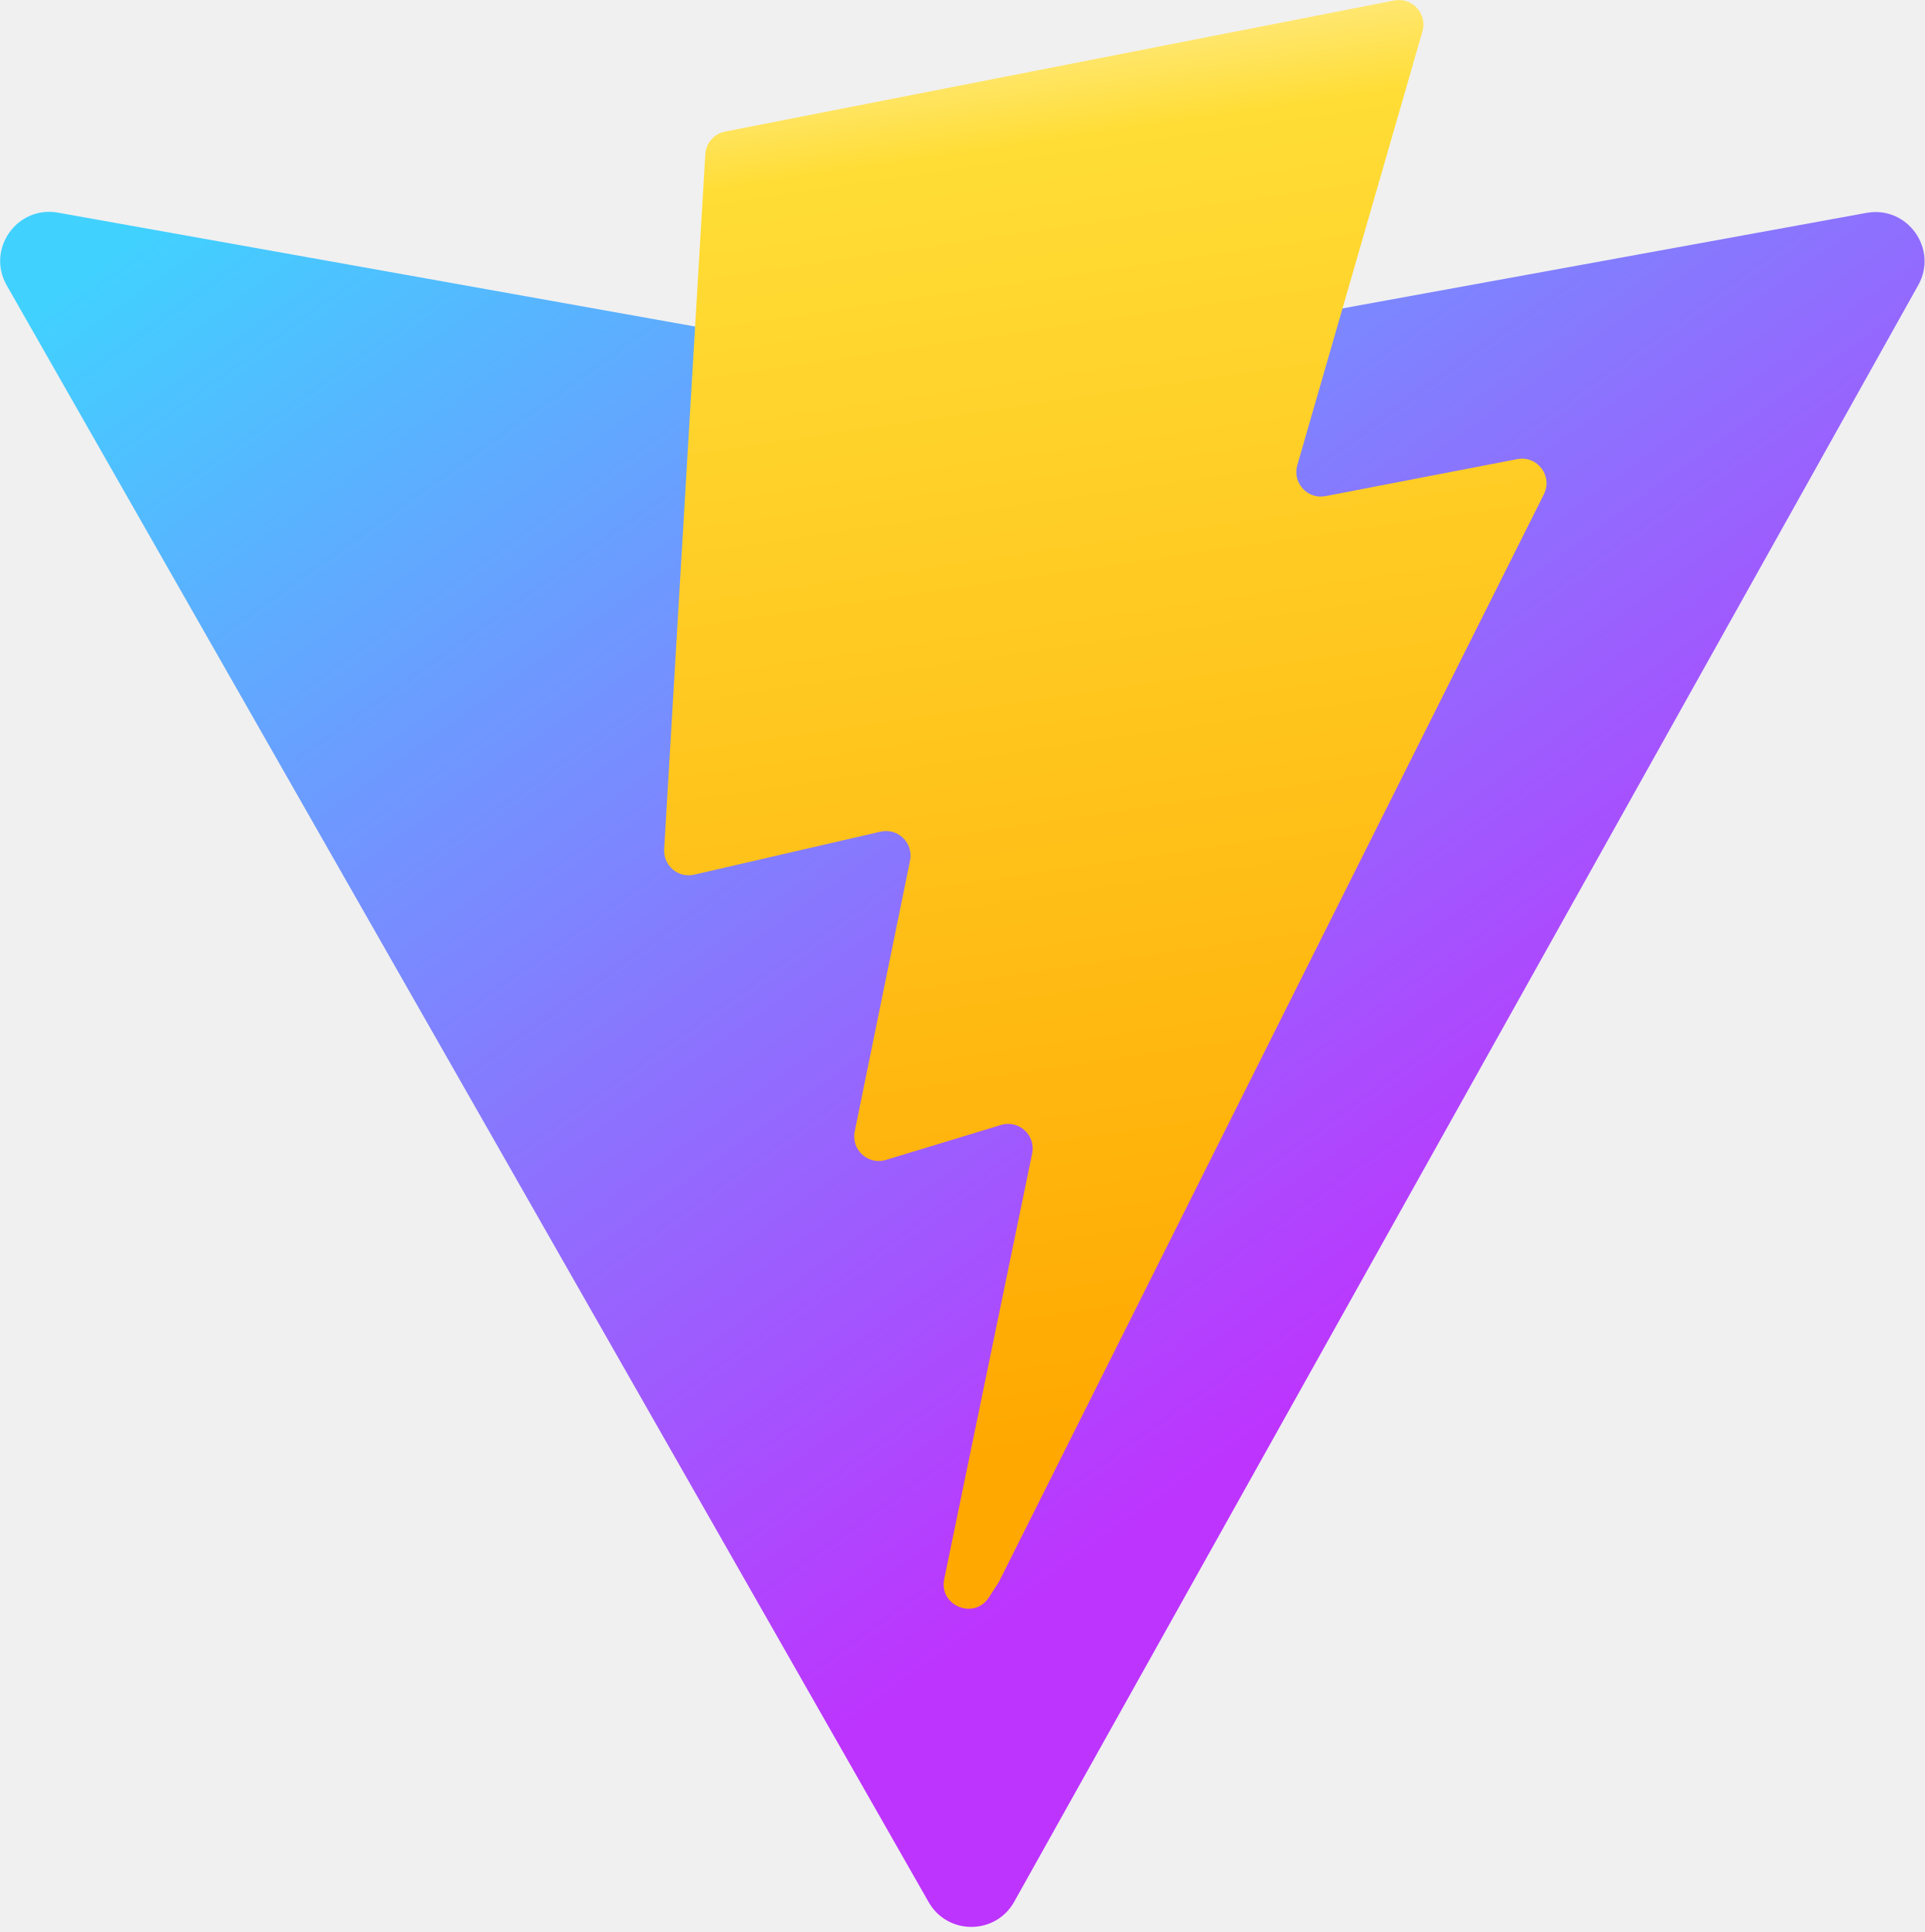
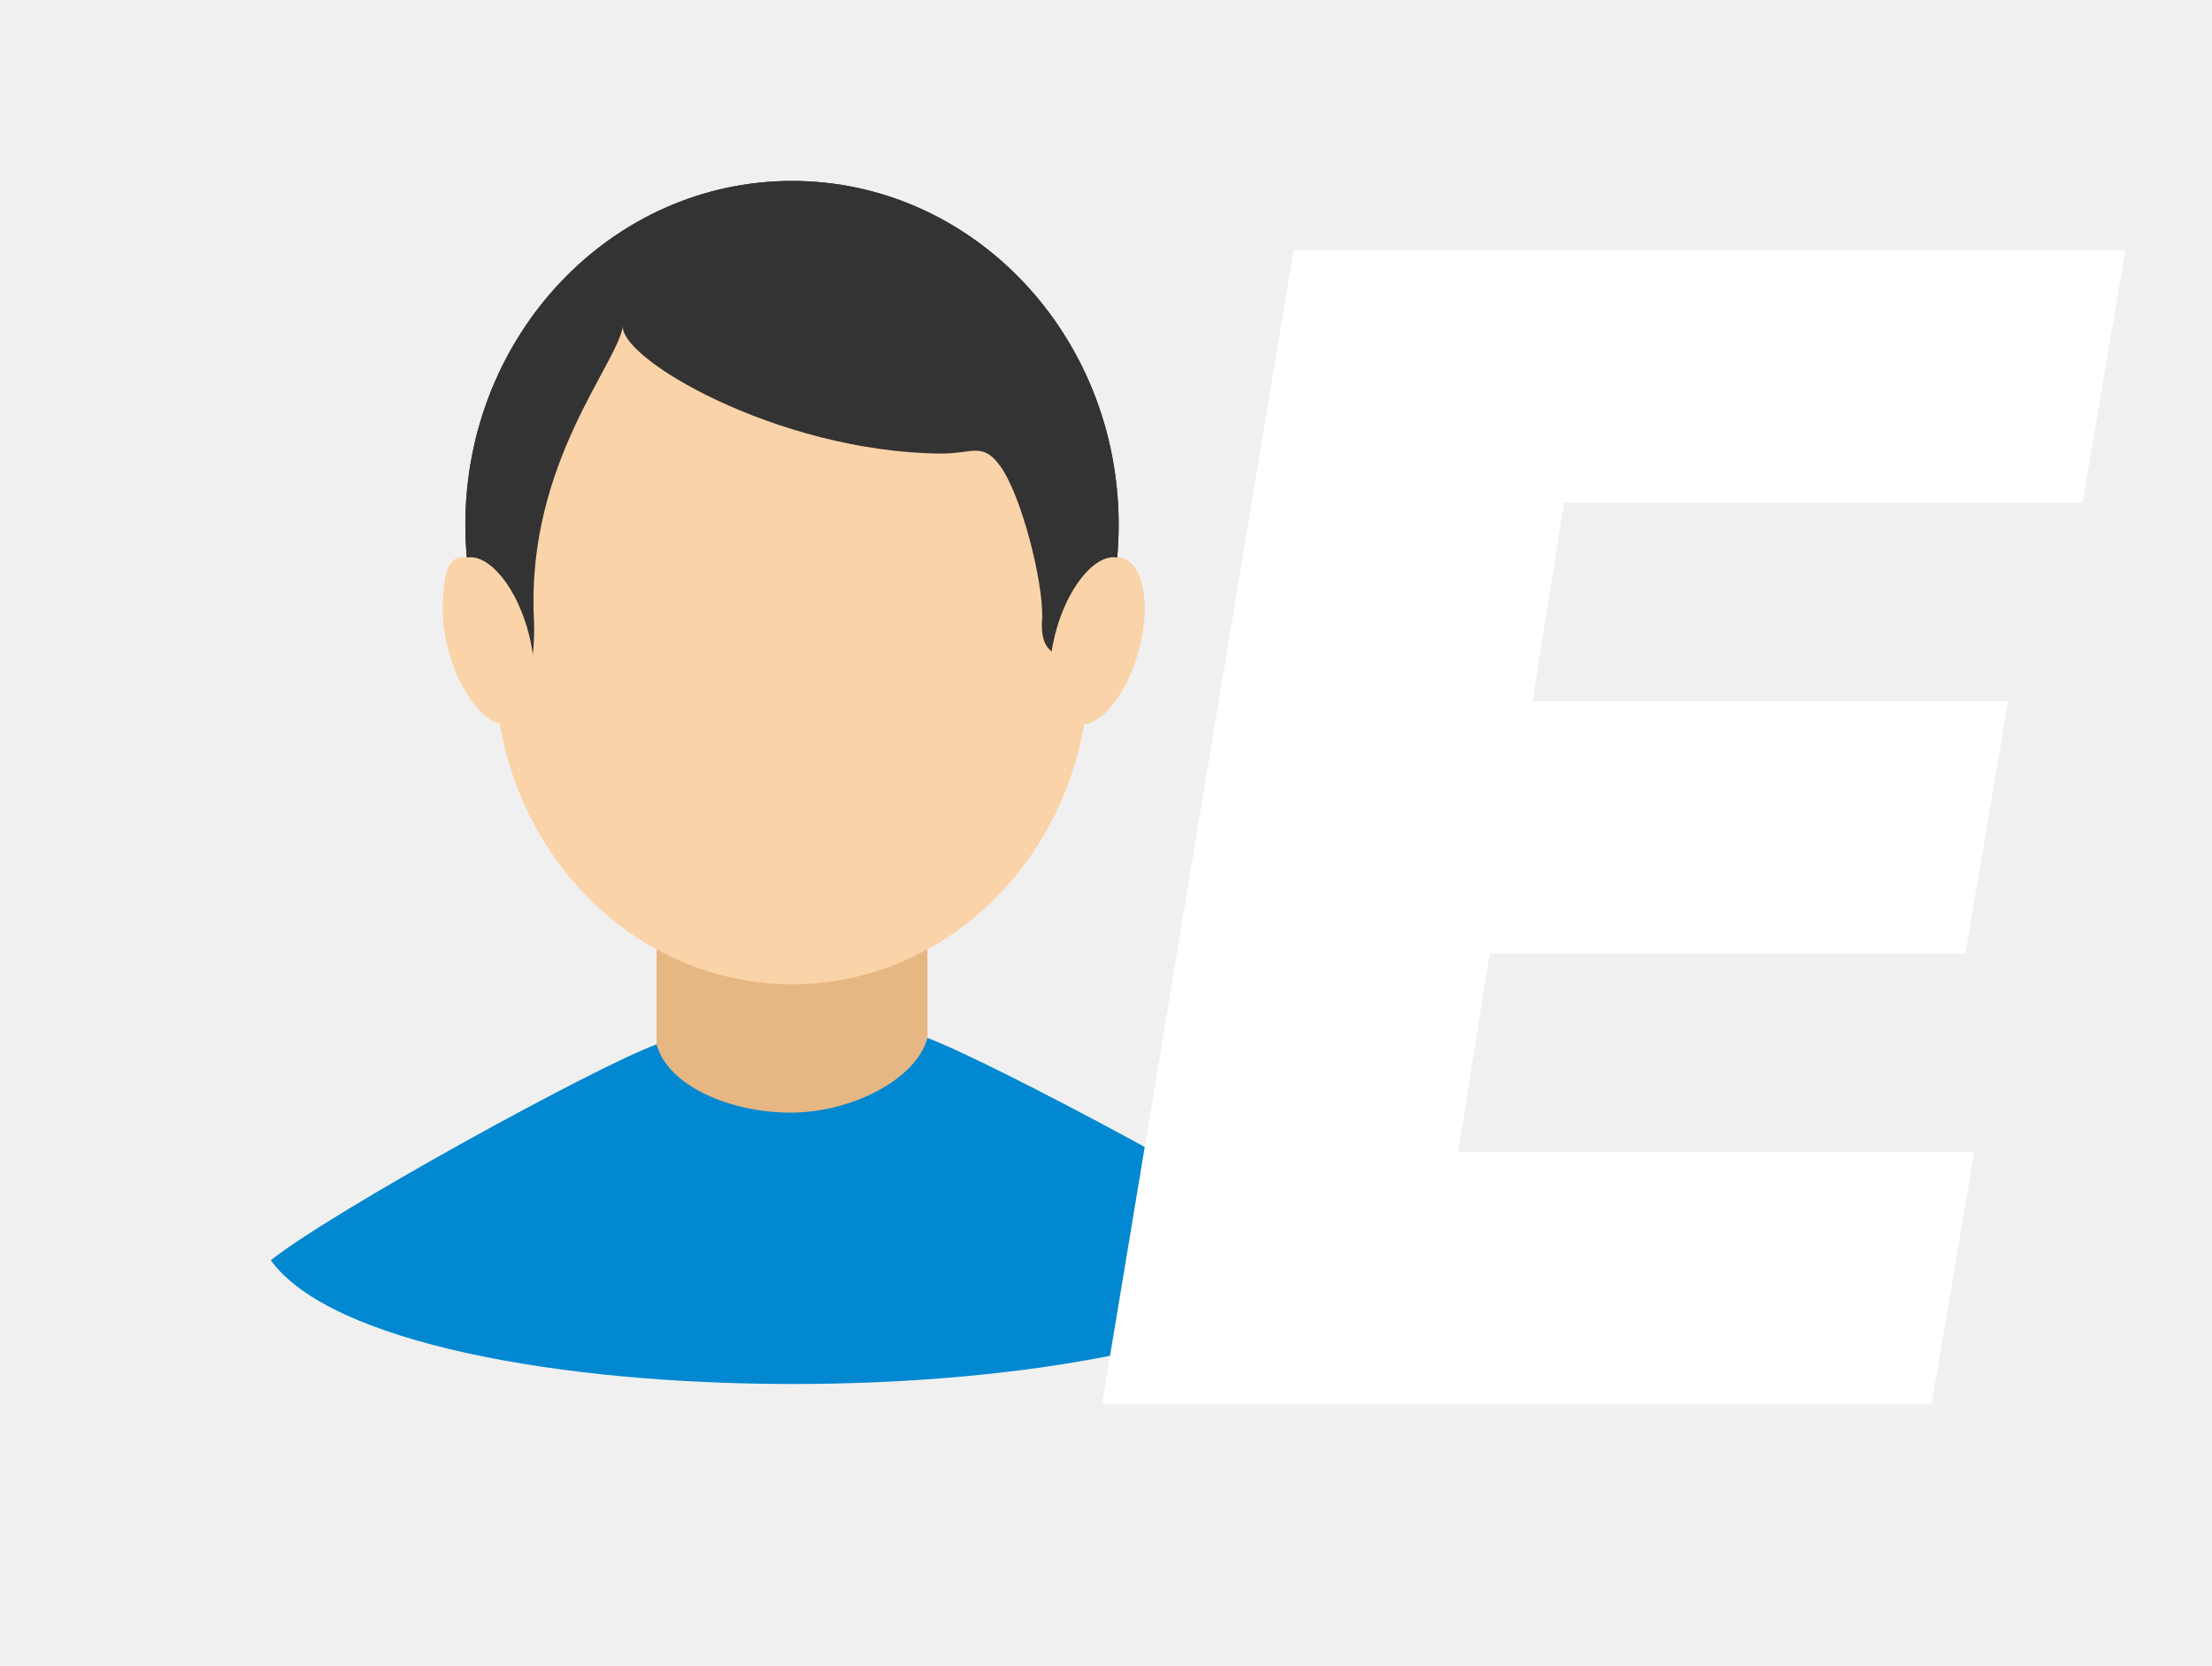
- <svg xmlns="http://www.w3.org/2000/svg" aria-hidden="true" role="img" class="iconify iconify--logos" width="31.88" height="32" preserveAspectRatio="xMidYMid meet" viewBox="0 0 256 257">
-   <defs>
-     <linearGradient id="IconifyId1813088fe1fbc01fb466" x1="-.828%" x2="57.636%" y1="7.652%" y2="78.411%">
-       <stop offset="0%" stop-color="#41D1FF" />
-       <stop offset="100%" stop-color="#BD34FE" />
-     </linearGradient>
-     <linearGradient id="IconifyId1813088fe1fbc01fb467" x1="43.376%" x2="50.316%" y1="2.242%" y2="89.03%">
-       <stop offset="0%" stop-color="#FFEA83" />
-       <stop offset="8.333%" stop-color="#FFDD35" />
-       <stop offset="100%" stop-color="#FFA800" />
-     </linearGradient>
-   </defs>
-   <path fill="url(#IconifyId1813088fe1fbc01fb466)" d="M255.153 37.938L134.897 252.976c-2.483 4.44-8.862 4.466-11.382.048L.875 37.958c-2.746-4.814 1.371-10.646 6.827-9.67l120.385 21.517a6.537 6.537 0 0 0 2.322-.004l117.867-21.483c5.438-.991 9.574 4.796 6.877 9.62Z" />
-   <path fill="url(#IconifyId1813088fe1fbc01fb467)" d="M185.432.063L96.44 17.501a3.268 3.268 0 0 0-2.634 3.014l-5.474 92.456a3.268 3.268 0 0 0 3.997 3.378l24.777-5.718c2.318-.535 4.413 1.507 3.936 3.838l-7.361 36.047c-.495 2.426 1.782 4.5 4.151 3.78l15.304-4.649c2.372-.72 4.652 1.36 4.15 3.788l-11.698 56.621c-.732 3.542 3.979 5.473 5.943 2.437l1.313-2.028l72.516-144.72c1.215-2.423-.88-5.186-3.54-4.672l-25.505 4.922c-2.396.462-4.435-1.77-3.759-4.114l16.646-57.705c.677-2.35-1.37-4.583-3.769-4.113Z" />
+ <svg xmlns="http://www.w3.org/2000/svg" width="2824" height="2127" viewBox="0 0 2824 2127" fill="none">
+   <path fill-rule="evenodd" clip-rule="evenodd" d="M1011.14 231.001C1241.47 231.001 1428.16 427.534 1428.16 669.967C1428.16 912.417 1241.47 1108.95 1011.14 1108.95C780.831 1108.95 594.123 912.417 594.123 669.967C594.123 427.534 780.831 231.001 1011.14 231.001Z" fill="#471E00" />
+   <path fill-rule="evenodd" clip-rule="evenodd" d="M1025.12 414.576C1209.08 414.576 1353.59 524.644 1330.54 788.442C1323.98 863.537 1390.17 823.873 1390.17 851.005C1390.17 1075.03 1220.48 1256.63 1011.14 1256.63C801.83 1256.63 632.127 1075.03 632.127 851.005C676.805 922.723 683.642 831.753 681.631 789.803C665.112 446.381 832.273 414.576 1025.12 414.576Z" fill="#FAD3A8" />
+   <path d="M1083.14 910.237L1063.45 888.2L1063.98 887.656L1064.52 887.147L1065.08 886.673L1065.66 886.235L1066.25 885.832L1066.86 885.466L1067.48 885.134L1068.11 884.837L1068.75 884.578L1069.4 884.352L1070.05 884.163L1070.71 884.008L1071.38 883.89L1072.05 883.806L1072.72 883.759L1073.39 883.746L1074.07 883.77L1074.74 883.828L1075.41 883.922L1076.07 884.051L1076.73 884.215L1077.38 884.415L1078.03 884.651L1078.66 884.921L1079.29 885.227L1079.9 885.567L1080.51 885.944L1081.09 886.356L1081.67 886.803L1082.22 887.286L1082.76 887.803L1083.28 888.356L1083.77 888.937L1084.24 889.538L1084.66 890.159L1085.06 890.797L1085.43 891.452L1085.76 892.121L1086.06 892.804L1086.33 893.498L1086.56 894.204L1086.77 894.919L1086.94 895.642L1087.08 896.372L1087.19 897.107L1087.26 897.845L1087.31 898.587L1087.32 899.328L1087.3 900.071L1087.24 900.812L1087.16 901.549L1087.04 902.282L1086.89 903.01L1086.71 903.729L1086.5 904.441L1086.25 905.143L1085.98 905.834L1085.67 906.512L1085.33 907.176L1084.95 907.824L1084.55 908.456L1084.11 909.07L1083.64 909.664L1083.14 910.237ZM939.154 910.236L958.846 888.201L961.597 891.045L964.444 893.702L967.381 896.174L970.405 898.461L973.508 900.566L976.686 902.489L979.933 904.23L983.24 905.789L986.604 907.164L990.016 908.357L993.472 909.368L996.964 910.196L1000.48 910.841L1004.03 911.3L1007.58 911.576L1011.15 911.669L1014.71 911.576L1018.27 911.3L1021.81 910.841L1025.33 910.196L1028.82 909.368L1032.28 908.357L1035.69 907.164L1039.05 905.789L1042.36 904.23L1045.61 902.489L1048.79 900.566L1051.89 898.461L1054.91 896.174L1057.85 893.702L1060.7 891.045L1063.45 888.2L1083.14 910.237L1079.35 914.155L1075.42 917.824L1071.36 921.241L1067.17 924.408L1062.88 927.32L1058.49 929.978L1054 932.383L1049.44 934.532L1044.81 936.429L1040.11 938.071L1035.36 939.46L1030.57 940.595L1025.74 941.478L1020.89 942.108L1016.03 942.486L1011.15 942.613L1006.27 942.486L1001.4 942.108L996.549 941.478L991.723 940.595L986.931 939.46L982.183 938.071L977.488 936.429L972.853 934.532L968.29 932.383L963.807 929.978L959.415 927.32L955.122 924.408L950.938 921.241L946.876 917.824L942.943 914.155L939.154 910.236ZM958.846 888.201L939.154 910.236L938.653 909.663L938.184 909.069L937.747 908.455L937.342 907.823L936.969 907.174L936.628 906.511L936.318 905.833L936.041 905.142L935.796 904.44L935.582 903.728L935.402 903.009L935.253 902.281L935.136 901.548L935.051 900.811L934.998 900.07L934.977 899.327L934.988 898.585L935.032 897.844L935.108 897.106L935.215 896.371L935.354 895.641L935.527 894.918L935.73 894.204L935.966 893.497L936.234 892.803L936.536 892.12L936.867 891.452L937.232 890.797L937.629 890.158L938.058 889.538L938.52 888.937L939.014 888.356L939.533 887.803L940.072 887.286L940.628 886.804L941.201 886.356L941.788 885.945L942.39 885.569L943.005 885.227L943.63 884.921L944.266 884.651L944.912 884.416L945.564 884.216L946.223 884.052L946.888 883.922L947.557 883.829L948.227 883.771L948.901 883.747L949.573 883.76L950.245 883.807L950.914 883.891L951.581 884.009L952.242 884.164L952.897 884.353L953.545 884.579L954.185 884.839L954.814 885.135L955.433 885.467L956.04 885.833L956.633 886.236L957.211 886.674L957.774 887.148L958.319 887.657L958.846 888.201Z" fill="#C99154" />
+   <path fill-rule="evenodd" clip-rule="evenodd" d="M1138.77 354.082C1285.46 418.993 1404.38 514.949 1404.38 568.41C1404.38 621.868 1285.46 612.586 1138.77 547.676C992.083 482.765 873.169 386.809 873.169 333.348C873.169 279.89 992.082 289.166 1138.77 354.082Z" fill="#471E00" />
+   <path fill-rule="evenodd" clip-rule="evenodd" d="M582.756 712.966C603.703 703.054 636.841 742.202 656.75 800.399C676.669 858.604 675.828 913.82 654.866 923.724C633.912 933.635 600.788 894.488 580.879 836.292C560.946 778.078 561.801 722.871 582.756 712.966Z" fill="#FAD3A8" />
+   <path fill-rule="evenodd" clip-rule="evenodd" d="M1434.49 712.966C1407.3 703.054 1371.12 742.202 1353.7 800.399C1336.28 858.604 1344.23 913.82 1371.44 923.724C1398.64 933.635 1434.8 894.488 1452.22 836.292C1469.63 778.078 1461.69 722.871 1434.49 712.966Z" fill="#FAD3A8" />
+   <path fill-rule="evenodd" clip-rule="evenodd" d="M750.107 389.677C668.481 446.671 664.37 544.782 664.37 573.122C664.37 601.472 730.549 578.258 812.176 521.261C893.81 464.264 959.991 395.084 959.991 366.734C959.991 338.384 831.741 332.681 750.107 389.677Z" fill="#471E00" />
+   <path fill-rule="evenodd" clip-rule="evenodd" d="M838.231 1520.47H1184.06V978.92H838.231V1520.47Z" fill="#E6B683" />
+   <path fill-rule="evenodd" clip-rule="evenodd" d="M1011.14 231.001C1241.47 231.001 1428.16 427.534 1428.16 669.967C1428.16 912.417 1241.47 1108.95 1011.14 1108.95C780.831 1108.95 594.123 912.417 594.123 669.967C594.123 427.534 780.831 231.001 1011.14 231.001Z" fill="#333333" />
+   <path fill-rule="evenodd" clip-rule="evenodd" d="M1330.54 788.442C1323.98 863.537 1390.17 823.873 1390.17 851.013C1390.17 1075.03 1220.47 1256.63 1011.15 1256.63C801.82 1256.63 632.131 1075.02 632.131 851.013C676.809 922.716 683.646 831.753 681.635 789.803C672.017 589.846 791.69 461.345 795.466 414.109C785.245 455.456 992.577 577.229 1200.61 579.068C1241.9 579.434 1254.04 563.836 1276.66 594.642C1304.34 632.339 1331.78 742.728 1330.54 788.442Z" fill="#FAD3A8" />
+   <path fill-rule="evenodd" clip-rule="evenodd" d="M1702.28 1608.99C1622.36 1545.61 1262.33 1353.88 1184.06 1325.22C1169.57 1378.59 1086.22 1420.55 1009.43 1420.55C932.645 1420.55 852.72 1386.75 838.233 1333.37C759.953 1362.04 425.632 1545.61 345.721 1608.99C497.583 1819.53 1517.58 1819.82 1702.28 1608.99L1702.28 1608.99Z" fill="#0288D1" />
+   <path fill-rule="evenodd" clip-rule="evenodd" d="M1430.43 712.966C1403.22 703.054 1367.06 742.202 1349.64 800.399C1332.23 858.604 1340.16 913.82 1367.36 923.724C1394.57 933.635 1430.74 894.488 1448.15 836.292C1465.57 778.078 1457.64 722.871 1430.43 712.966Z" fill="#FAD3A8" />
+   <path fill-rule="evenodd" clip-rule="evenodd" d="M591.872 712.966C619.077 703.054 655.239 742.202 672.659 800.399C690.08 858.604 682.145 913.82 654.939 923.731C627.741 933.635 591.565 894.488 574.159 836.292C556.74 778.085 564.673 722.871 591.872 712.966Z" fill="#FAD3A8" />
+   <path d="M1406.88 1793L1651.49 319.545H2713.42L2658.74 641.864H1996.84L1956.55 895.114H2563.77L2509.09 1217.43H1901.87L1861.58 1470.68H2520.6L2465.92 1793H1406.88Z" fill="white" />
</svg>
